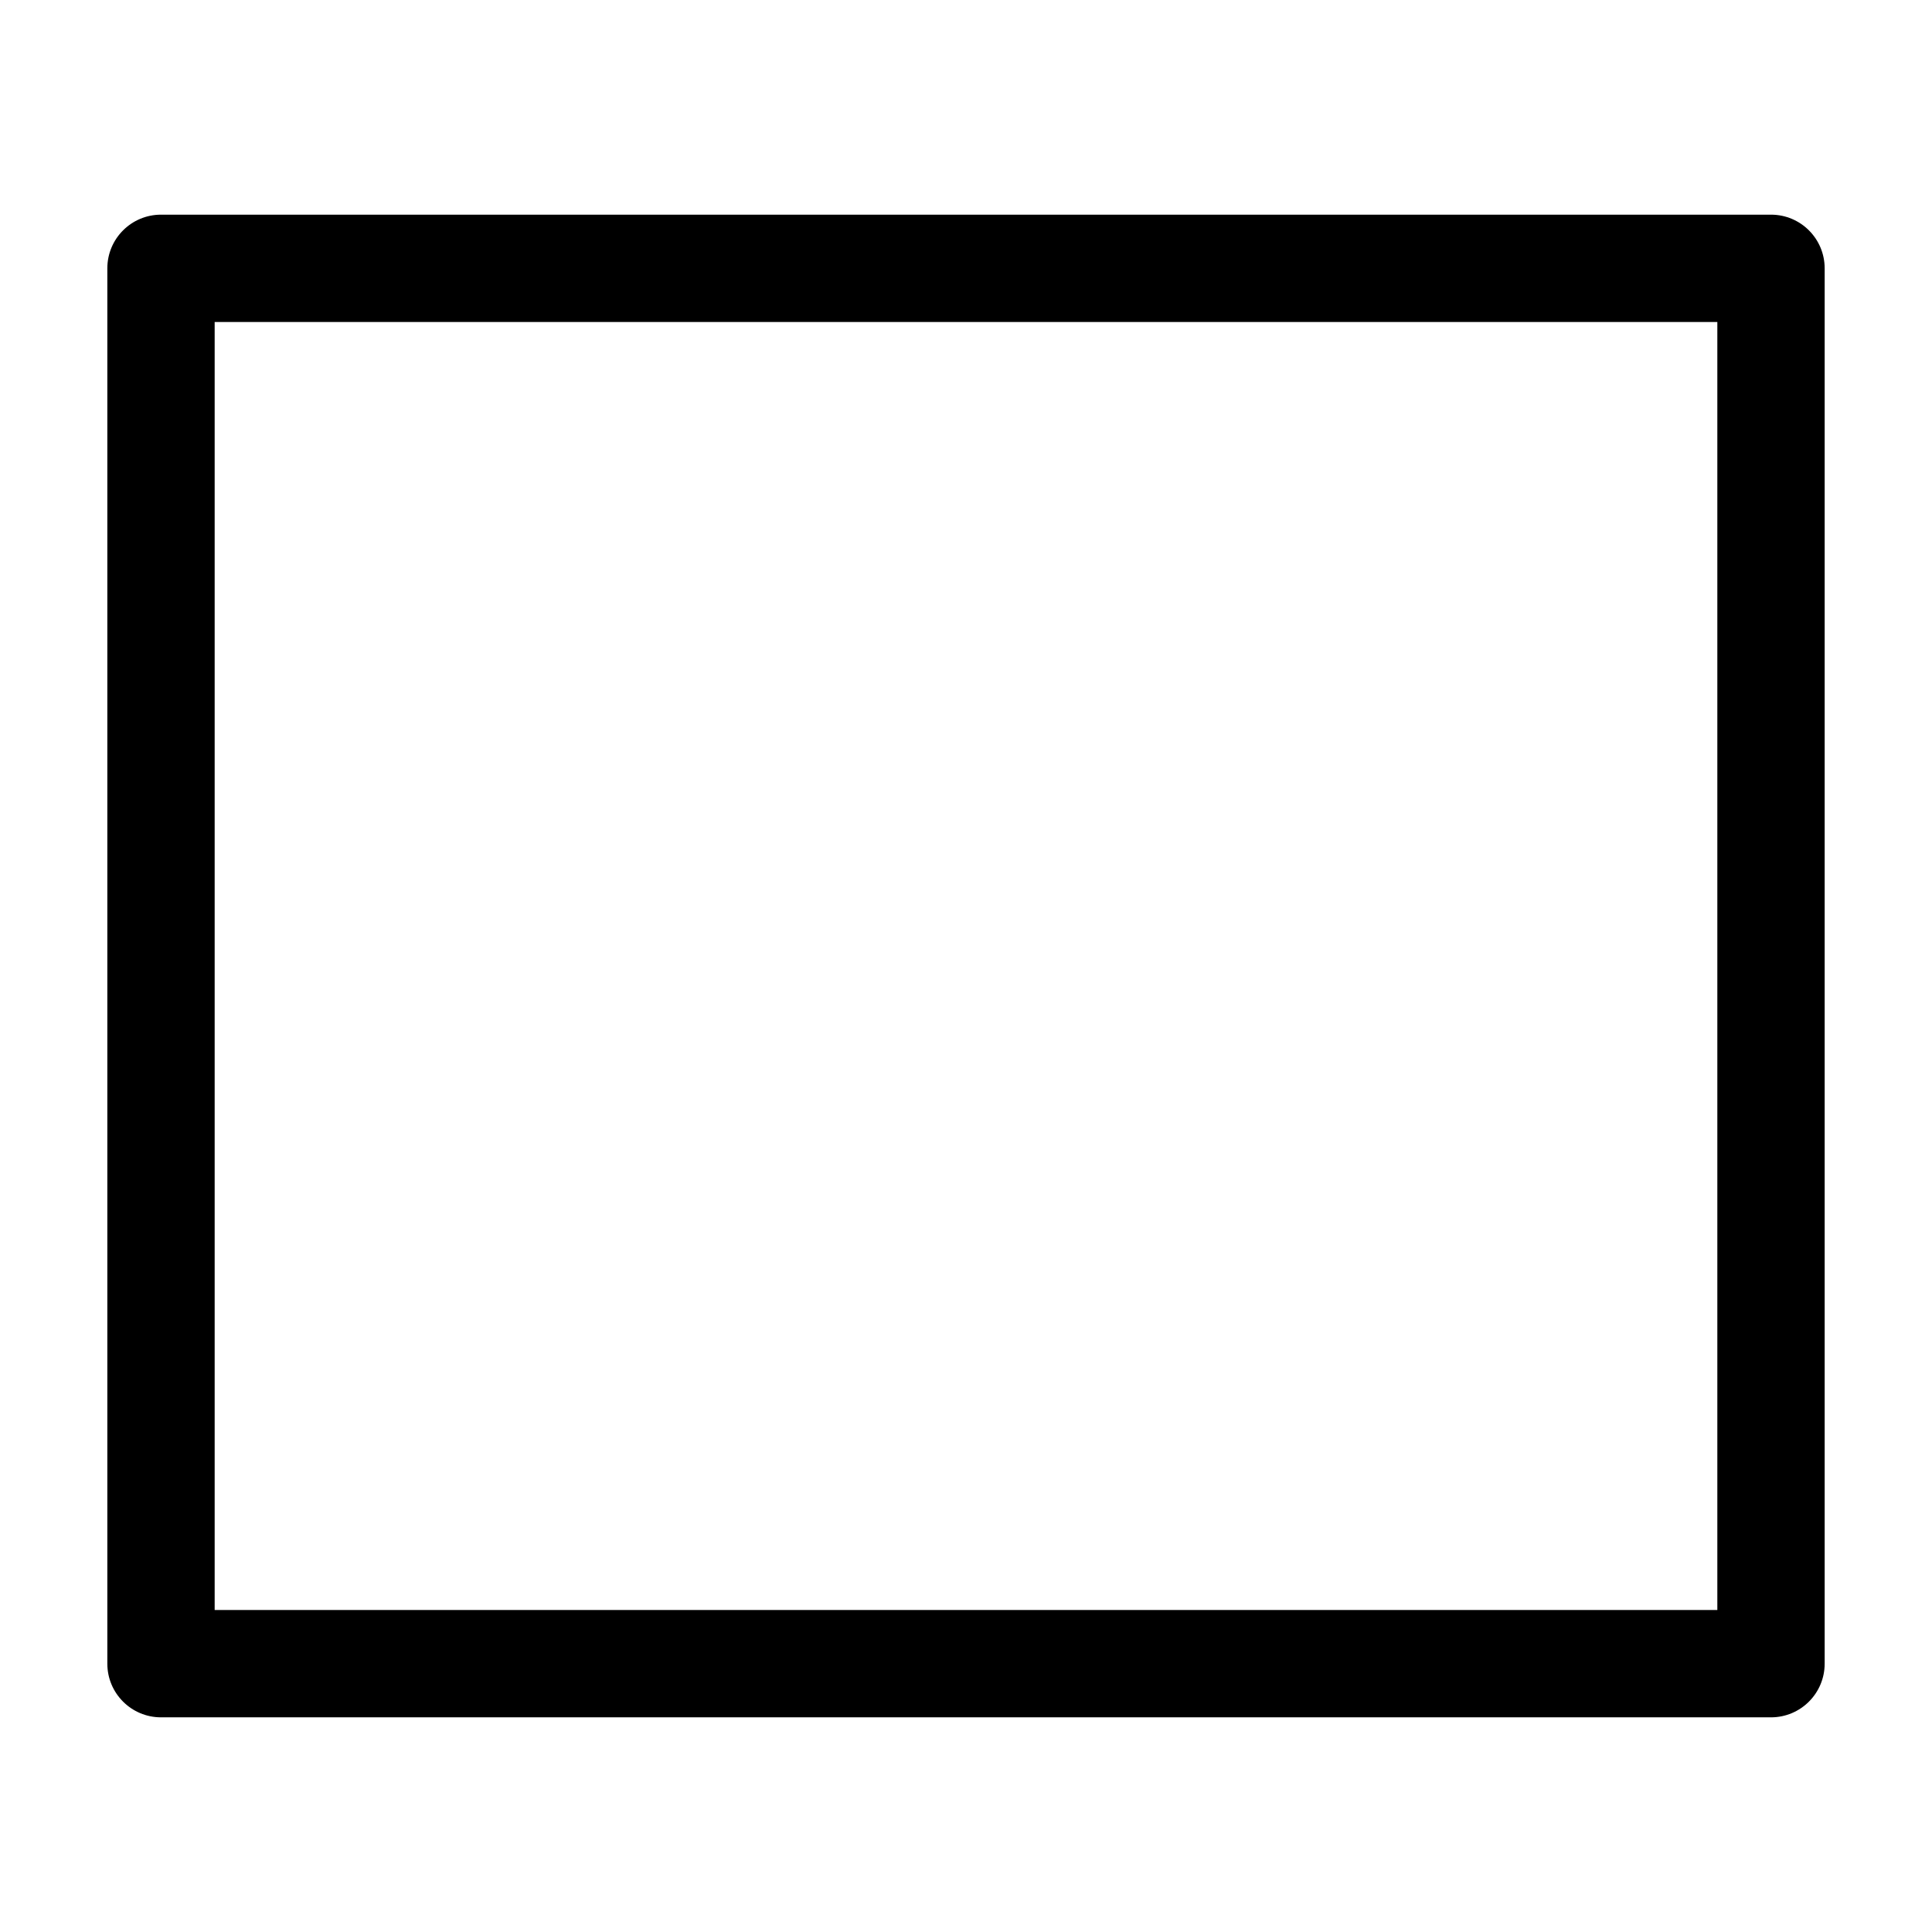
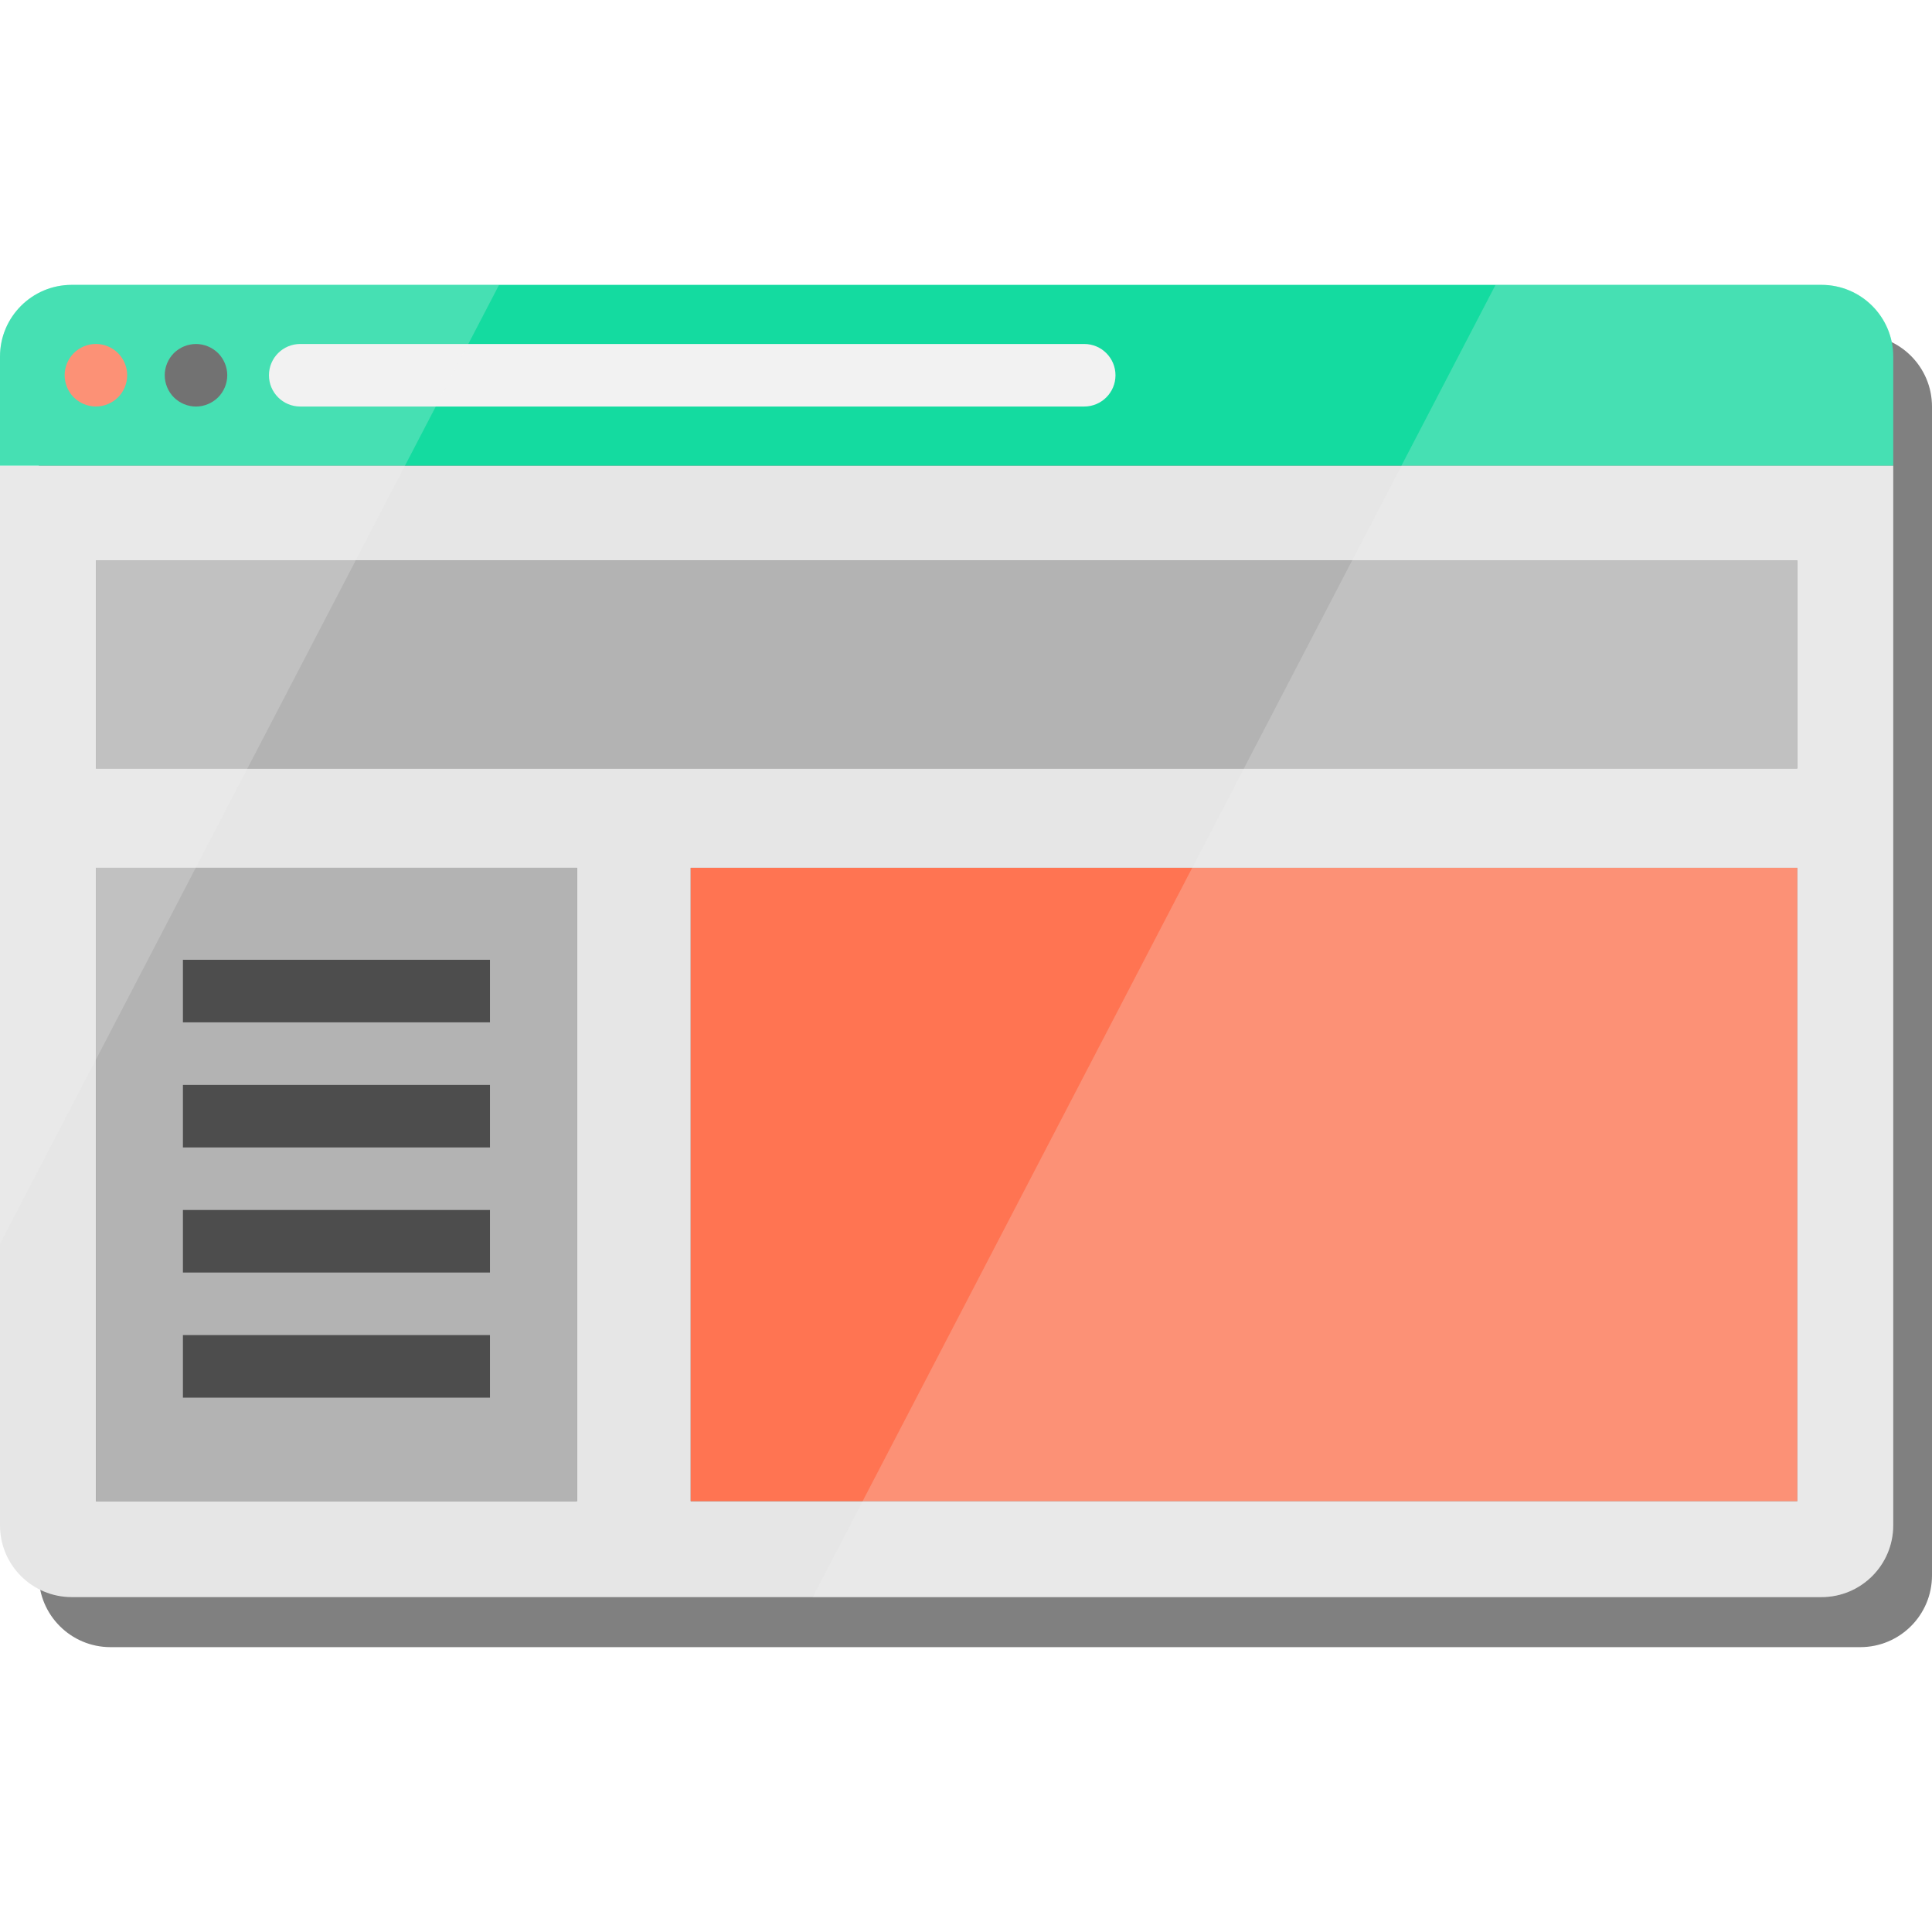
- <svg xmlns="http://www.w3.org/2000/svg" viewBox="0 0 18 18">
-   <defs>
-     <style>
-       
-     </style>
-   </defs>
-   <rect id="Canvas" opacity="0" />
-   <path class="a" d="M1,2.5v13a.5.5,0,0,0,.5.5h15a.5.5,0,0,0,.5-.5V2.5a.5.5,0,0,0-.5-.5H1.5A.5.5,0,0,0,1,2.5ZM16,15H2V3H16Z" />
+ <svg xmlns="http://www.w3.org/2000/svg" version="1.1" id="Layer_1" viewBox="0 0 463.3 463.3" xml:space="preserve" fill="#000000">
+   <g id="SVGRepo_bgCarrier" stroke-width="0" />
+   <g id="SVGRepo_tracerCarrier" stroke-linecap="round" stroke-linejoin="round" />
+   <g id="SVGRepo_iconCarrier">
+     <g>
+       <path style="fill:#808080;" d="M446.1,80.31H26.5c-9.5,0-17.2,7.7-17.2,17.2v26.15v254.13c0,9.5,7.7,17.2,17.2,17.2h419.6 c9.5,0,17.2-7.7,17.2-17.2V123.66v-26.15C463.299,88.01,455.6,80.31,446.1,80.31z" />
+       <path style="fill:#E6E6E6;" d="M0,111.661v254.13c0,9.5,7.7,17.2,17.2,17.2h419.6c9.5,0,17.2-7.7,17.2-17.2v-254.13H0z M138.36,359.99H23v-151.89h115.36V359.99z M431,359.99H165.63v-151.89H431V359.99z M431,184.281H23V134.4h408V184.281z" />
+       <path style="fill:#14dba0;" d="M454,85.511v26.15H0v-26.15c0-9.5,7.7-17.2,17.2-17.2h419.6C446.3,68.311,454,76.011,454,85.511z" />
+       <rect x="165.63" y="208.101" style="fill:#ff7452;" width="265.37" height="151.89" />
+       <rect x="23" y="134.4" style="fill:#B3B3B3;" width="408" height="49.88" />
+       <rect x="23" y="208.101" style="fill:#B3B3B3;" width="115.36" height="151.89" />
+       <path style="fill:#F2F2F2;" d="M259.997,97.486h-188c-4.142,0-7.5-3.358-7.5-7.5s3.358-7.5,7.5-7.5h188c4.142,0,7.5,3.358,7.5,7.5 S264.139,97.486,259.997,97.486z" />
+       <path style="fill:#4D4D4D;" d="M47,97.491c-1.98,0-3.91-0.81-5.31-2.2c-1.39-1.4-2.19-3.33-2.19-5.31c0-1.97,0.8-3.9,2.19-5.3 c1.4-1.39,3.33-2.19,5.31-2.19c1.97,0,3.9,0.8,5.3,2.19c1.4,1.4,2.2,3.33,2.2,5.3c0,1.98-0.8,3.91-2.2,5.31 C50.9,96.681,48.97,97.491,47,97.491z" />
+       <path style="fill:#ff7452;" d="M23,97.481c-1.98,0-3.91-0.8-5.31-2.19c-1.39-1.4-2.19-3.33-2.19-5.31c0-1.97,0.8-3.9,2.19-5.3 c1.4-1.4,3.33-2.2,5.31-2.2c1.97,0,3.9,0.8,5.3,2.2c1.4,1.4,2.2,3.33,2.2,5.3c0,1.98-0.8,3.91-2.2,5.31 C26.9,96.681,24.97,97.481,23,97.481z" />
+       <rect x="43.864" y="230.159" style="fill:#4D4D4D;" width="73.633" height="15" />
+       <rect x="43.864" y="260.159" style="fill:#4D4D4D;" width="73.633" height="15" />
+       <rect x="43.864" y="290.159" style="fill:#4D4D4D;" width="73.633" height="15" />
+       <rect x="43.864" y="320.159" style="fill:#4D4D4D;" width="73.633" height="15" />
+       <path style="opacity:0.23;fill:#F2F2F2;enable-background:new ;" d="M454,85.511v280.28c0,9.5-7.7,17.2-17.2,17.2H194.887 l163.75-314.68H436.8C446.3,68.311,454,76.011,454,85.511z" />
+       <path style="opacity:0.23;fill:#F2F2F2;enable-background:new ;" d="M119.68,68.311l-22.56,43.35L85.29,134.4l-25.96,49.88 l-12.39,23.82l-23.94,46L0,298.3V85.511c0-9.5,7.7-17.2,17.2-17.2H119.68z" />
+     </g>
+   </g>
</svg>
